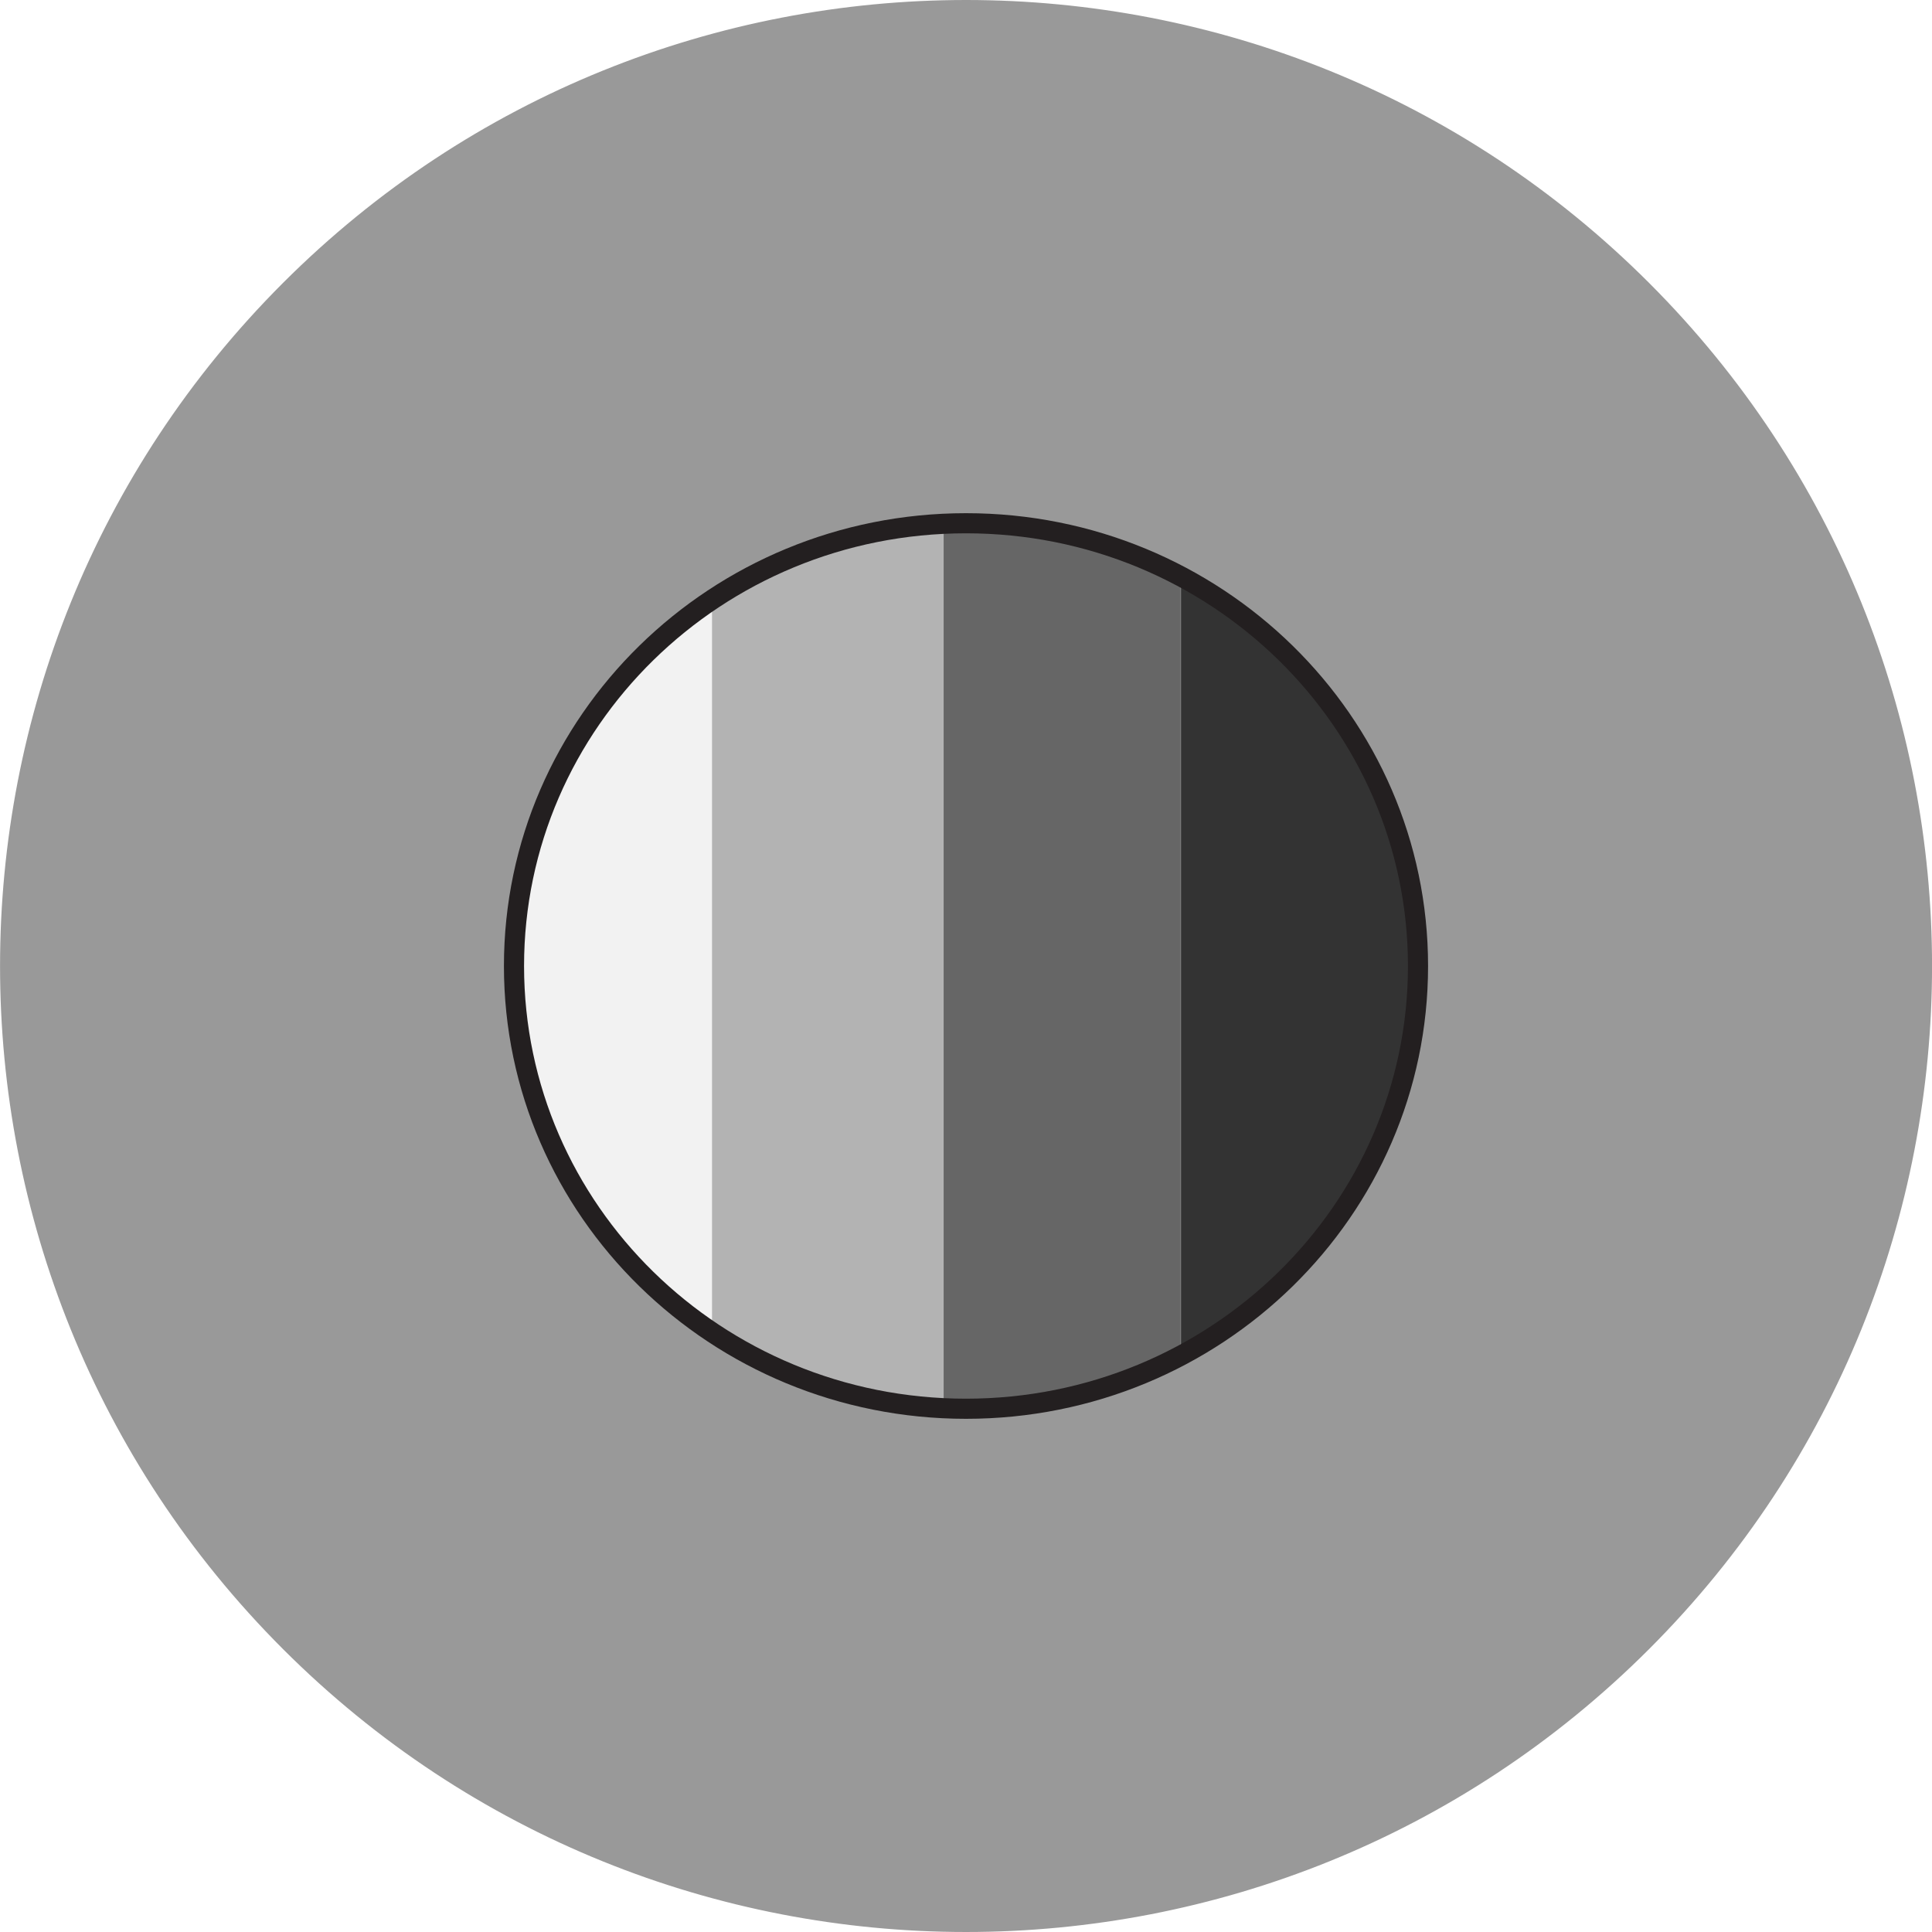
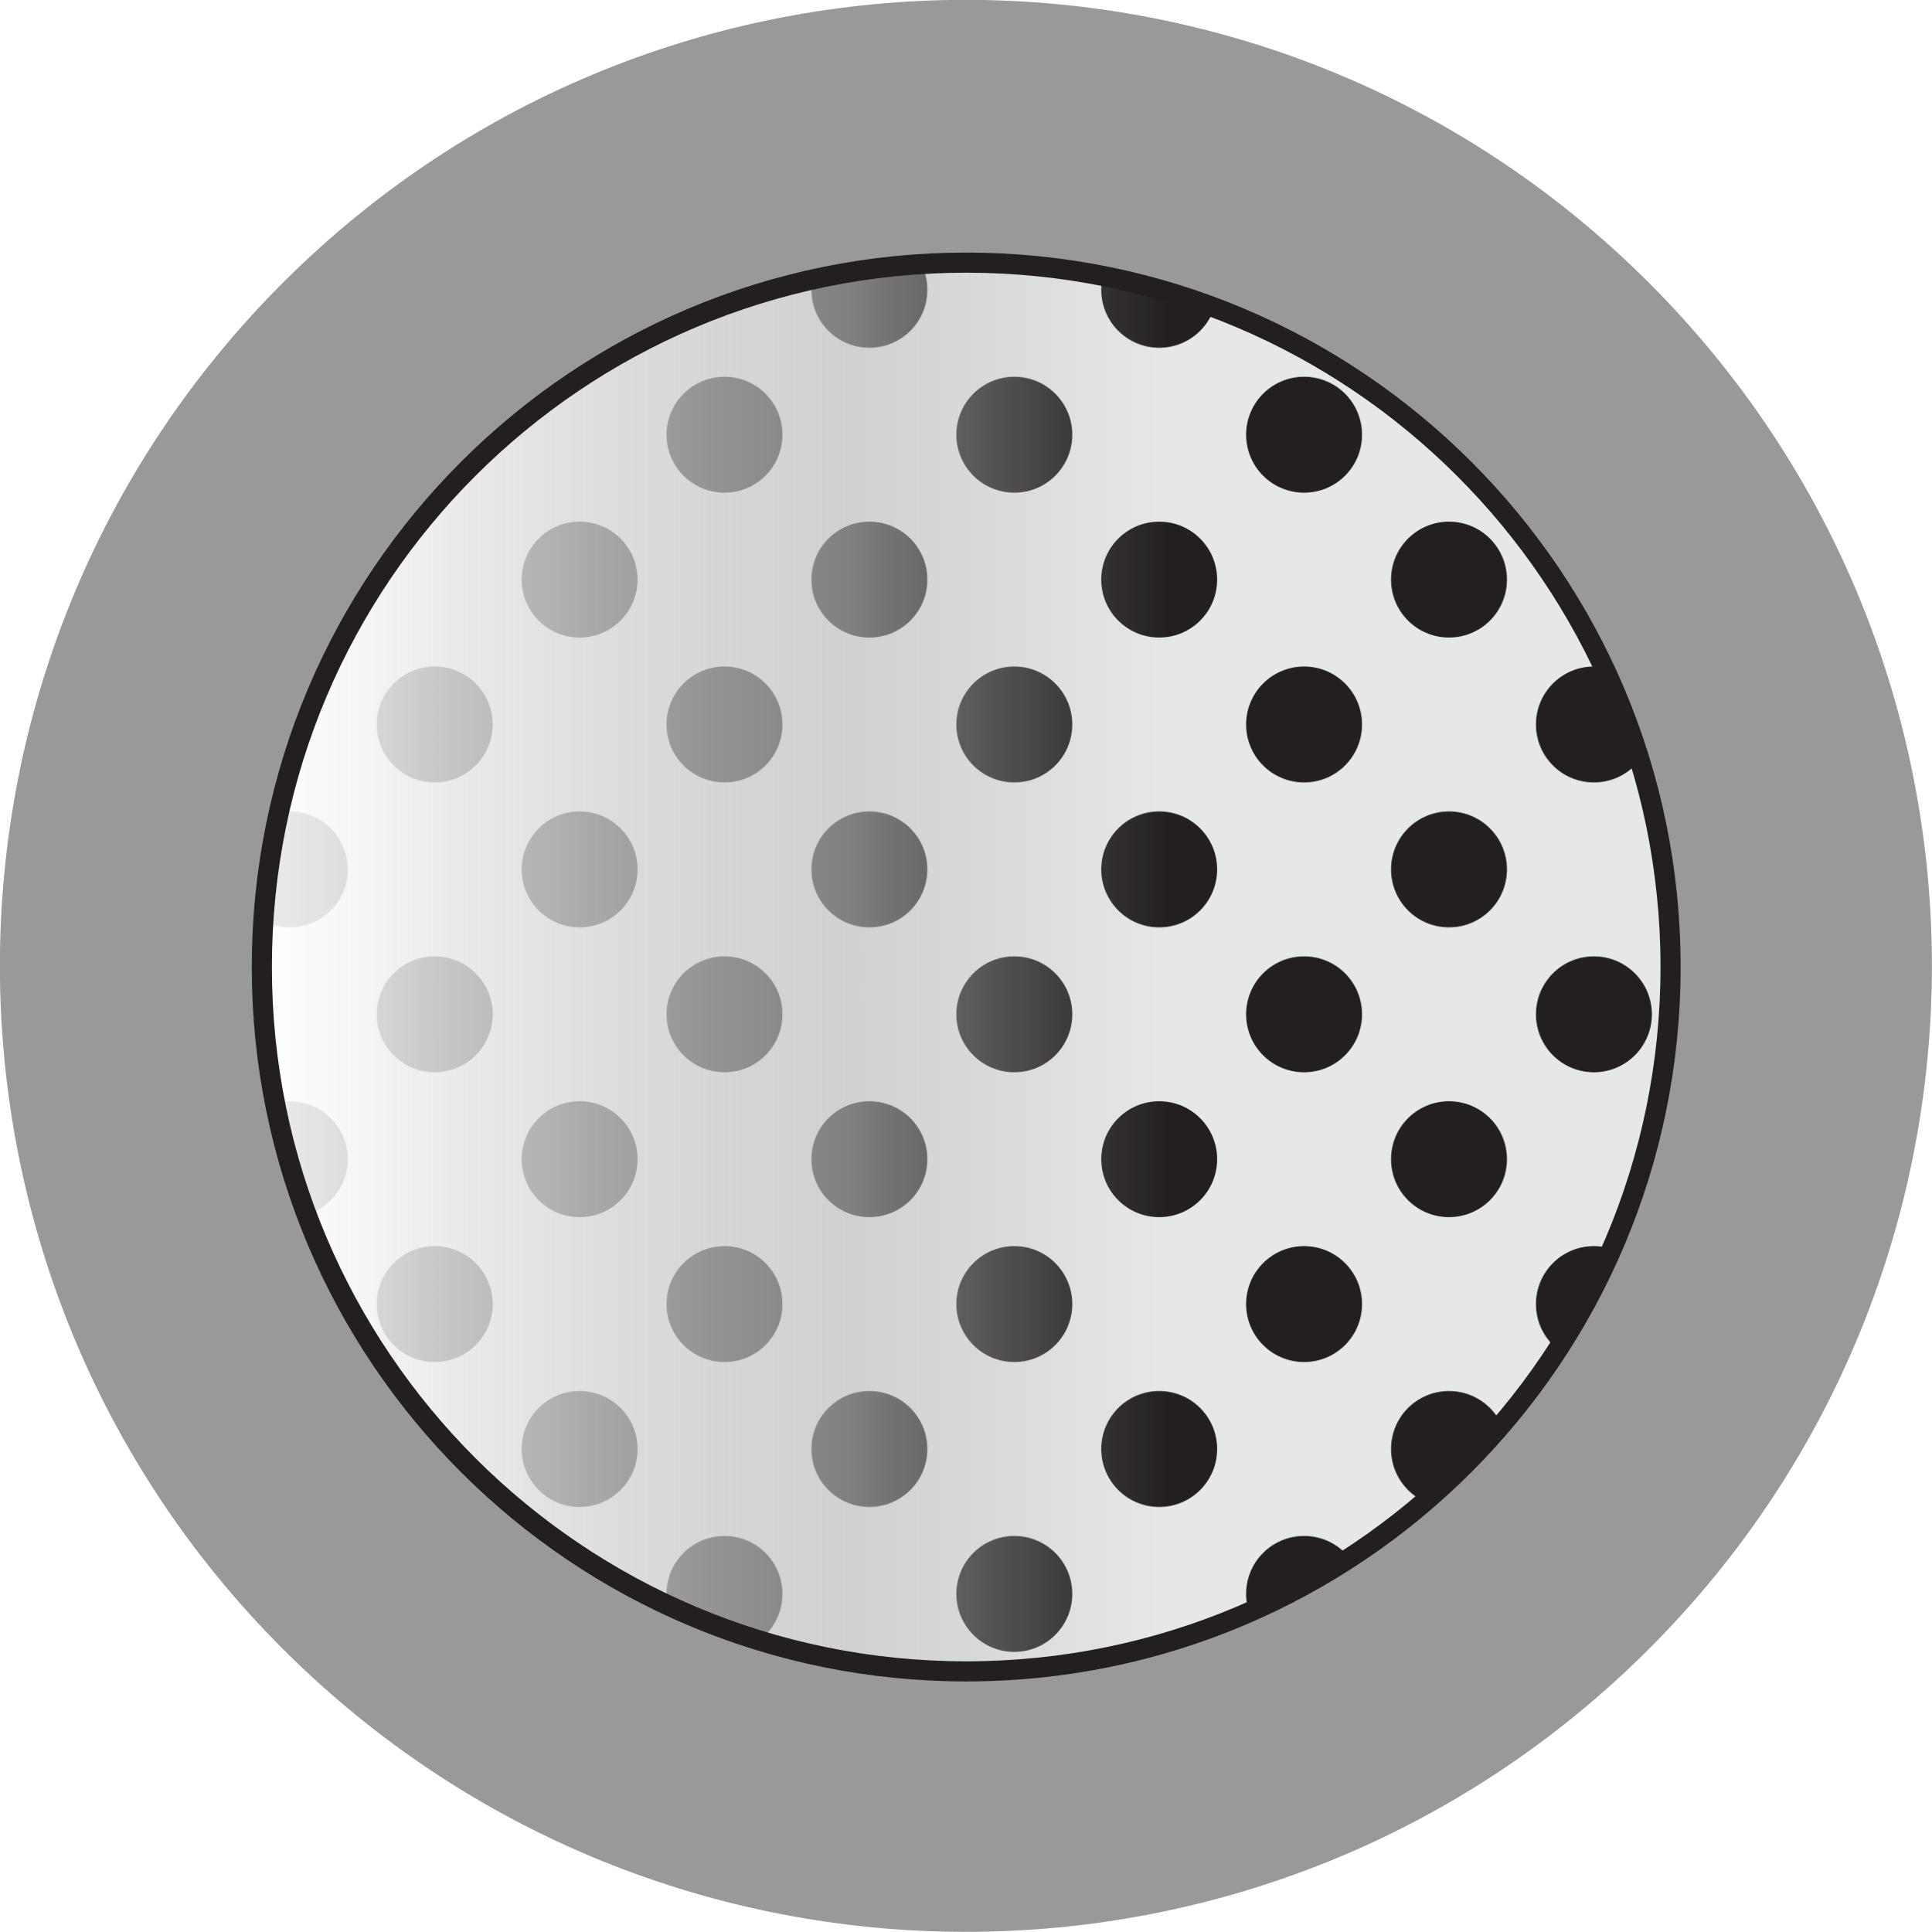
- <svg xmlns="http://www.w3.org/2000/svg" viewBox="0 0 96 96">
+ <svg xmlns="http://www.w3.org/2000/svg" id="Layer_1" data-name="Layer 1" viewBox="0 0 96 96">
  <defs>
-     <style>.cls-1,.cls-3{fill:#e6e7e8;}.cls-1,.cls-9{stroke:#231f20;}.cls-1,.cls-2,.cls-9{stroke-linecap:round;stroke-miterlimit:10;}.cls-2{fill:#999;stroke:#999;}.cls-4{clip-path:url(#clip-path);}.cls-5{fill:#f2f2f2;}.cls-6{fill:#b3b3b3;}.cls-7{fill:#666;}.cls-8{fill:#333;}.cls-9{fill:none;}</style>
+     <style>.cls-1,.cls-5{fill:#e6e7e8;}.cls-1,.cls-9{stroke:#231f20;}.cls-1,.cls-4,.cls-9{stroke-linecap:round;stroke-miterlimit:10;}.cls-2,.cls-9{fill:none;}.cls-3{fill:#231f20;}.cls-4{fill:#999;stroke:#999;}.cls-6{clip-path:url(#clip-path);}.cls-7{fill:url(#_10_dpi_40_);}.cls-8{fill:url(#linear-gradient);}</style>
    <clipPath id="clip-path">
-       <ellipse id="_Ellipse_" data-name="&lt;Ellipse&gt;" class="cls-1" cx="48" cy="48" rx="22.46" ry="22" />
+       <circle id="_Ellipse_" data-name="&lt;Ellipse&gt;" class="cls-1" cx="48.01" cy="48.05" r="35" />
    </clipPath>
+     <pattern id="_10_dpi_40_" data-name="10 dpi 40%" width="28.8" height="28.8" patternUnits="userSpaceOnUse" viewBox="0 0 28.8 28.8">
+       <rect class="cls-2" width="28.8" height="28.8" />
+       <circle class="cls-3" cx="28.8" cy="28.8" r="2.88" />
+       <circle class="cls-3" cx="14.4" cy="28.8" r="2.88" />
+       <circle class="cls-3" cx="28.8" cy="14.4" r="2.88" />
+       <circle class="cls-3" cx="14.4" cy="14.4" r="2.88" />
+       <circle class="cls-3" cx="7.2" cy="21.6" r="2.88" />
+       <circle class="cls-3" cx="21.6" cy="21.6" r="2.88" />
+       <circle class="cls-3" cx="7.2" cy="7.2" r="2.88" />
+       <circle class="cls-3" cx="21.6" cy="7.2" r="2.88" />
+       <circle class="cls-3" cy="28.8" r="2.88" />
+       <circle class="cls-3" cy="14.4" r="2.88" />
+       <circle class="cls-3" cx="28.8" r="2.88" />
+       <circle class="cls-3" cx="14.4" r="2.88" />
+       <circle class="cls-3" r="2.88" />
+     </pattern>
+     <linearGradient id="linear-gradient" x1="12.11" y1="45.83" x2="81.82" y2="45.83" gradientUnits="userSpaceOnUse">
+       <stop offset="0.03" stop-color="#fff" stop-opacity="0.9" />
+       <stop offset="0.06" stop-color="#fbfbfb" stop-opacity="0.88" />
+       <stop offset="0.31" stop-color="#d2d1d2" stop-opacity="0.68" />
+       <stop offset="0.43" stop-color="#c2c1c2" stop-opacity="0.6" />
+       <stop offset="0.59" stop-color="#bebdbe" stop-opacity="0.17" />
+       <stop offset="0.66" stop-color="#bcbbbc" stop-opacity="0" />
+       <stop offset="1" stop-opacity="0" />
+     </linearGradient>
  </defs>
-   <g id="Layer_2" data-name="Layer 2">
-     <g id="Layer_1-2" data-name="Layer 1">
-       <circle class="cls-2" cx="48" cy="48" r="47.5" transform="translate(-19.88 48) rotate(-45)" />
-       <ellipse id="_Ellipse_2" data-name="&lt;Ellipse&gt;" class="cls-3" cx="48" cy="48" rx="22.46" ry="22" />
-       <g class="cls-4">
-         <rect class="cls-5" x="25.54" y="20.77" width="11.88" height="56.16" />
-         <rect class="cls-6" x="35.38" y="22.77" width="11.78" height="56.16" />
-         <rect class="cls-7" x="46.89" y="23.02" width="11.78" height="56.16" />
-         <rect class="cls-8" x="58.68" y="23.91" width="11.78" height="56.16" />
-       </g>
-       <ellipse id="_Ellipse_3" data-name="&lt;Ellipse&gt;" class="cls-9" cx="48" cy="48" rx="22.46" ry="22" />
-     </g>
+   <circle class="cls-4" cx="48" cy="47.99" r="47.5" transform="translate(-19.88 48) rotate(-45)" />
+   <circle id="_Ellipse_2" data-name="&lt;Ellipse&gt;" class="cls-5" cx="48.01" cy="48.05" r="35" />
+   <g class="cls-6">
+     <rect class="cls-7" x="13.01" y="8.62" width="69.71" height="74.42" />
+     <rect class="cls-8" x="12.11" y="8.62" width="69.71" height="74.42" />
  </g>
+   <circle id="_Ellipse_3" data-name="&lt;Ellipse&gt;" class="cls-9" cx="48.01" cy="48.05" r="35" />
</svg>
